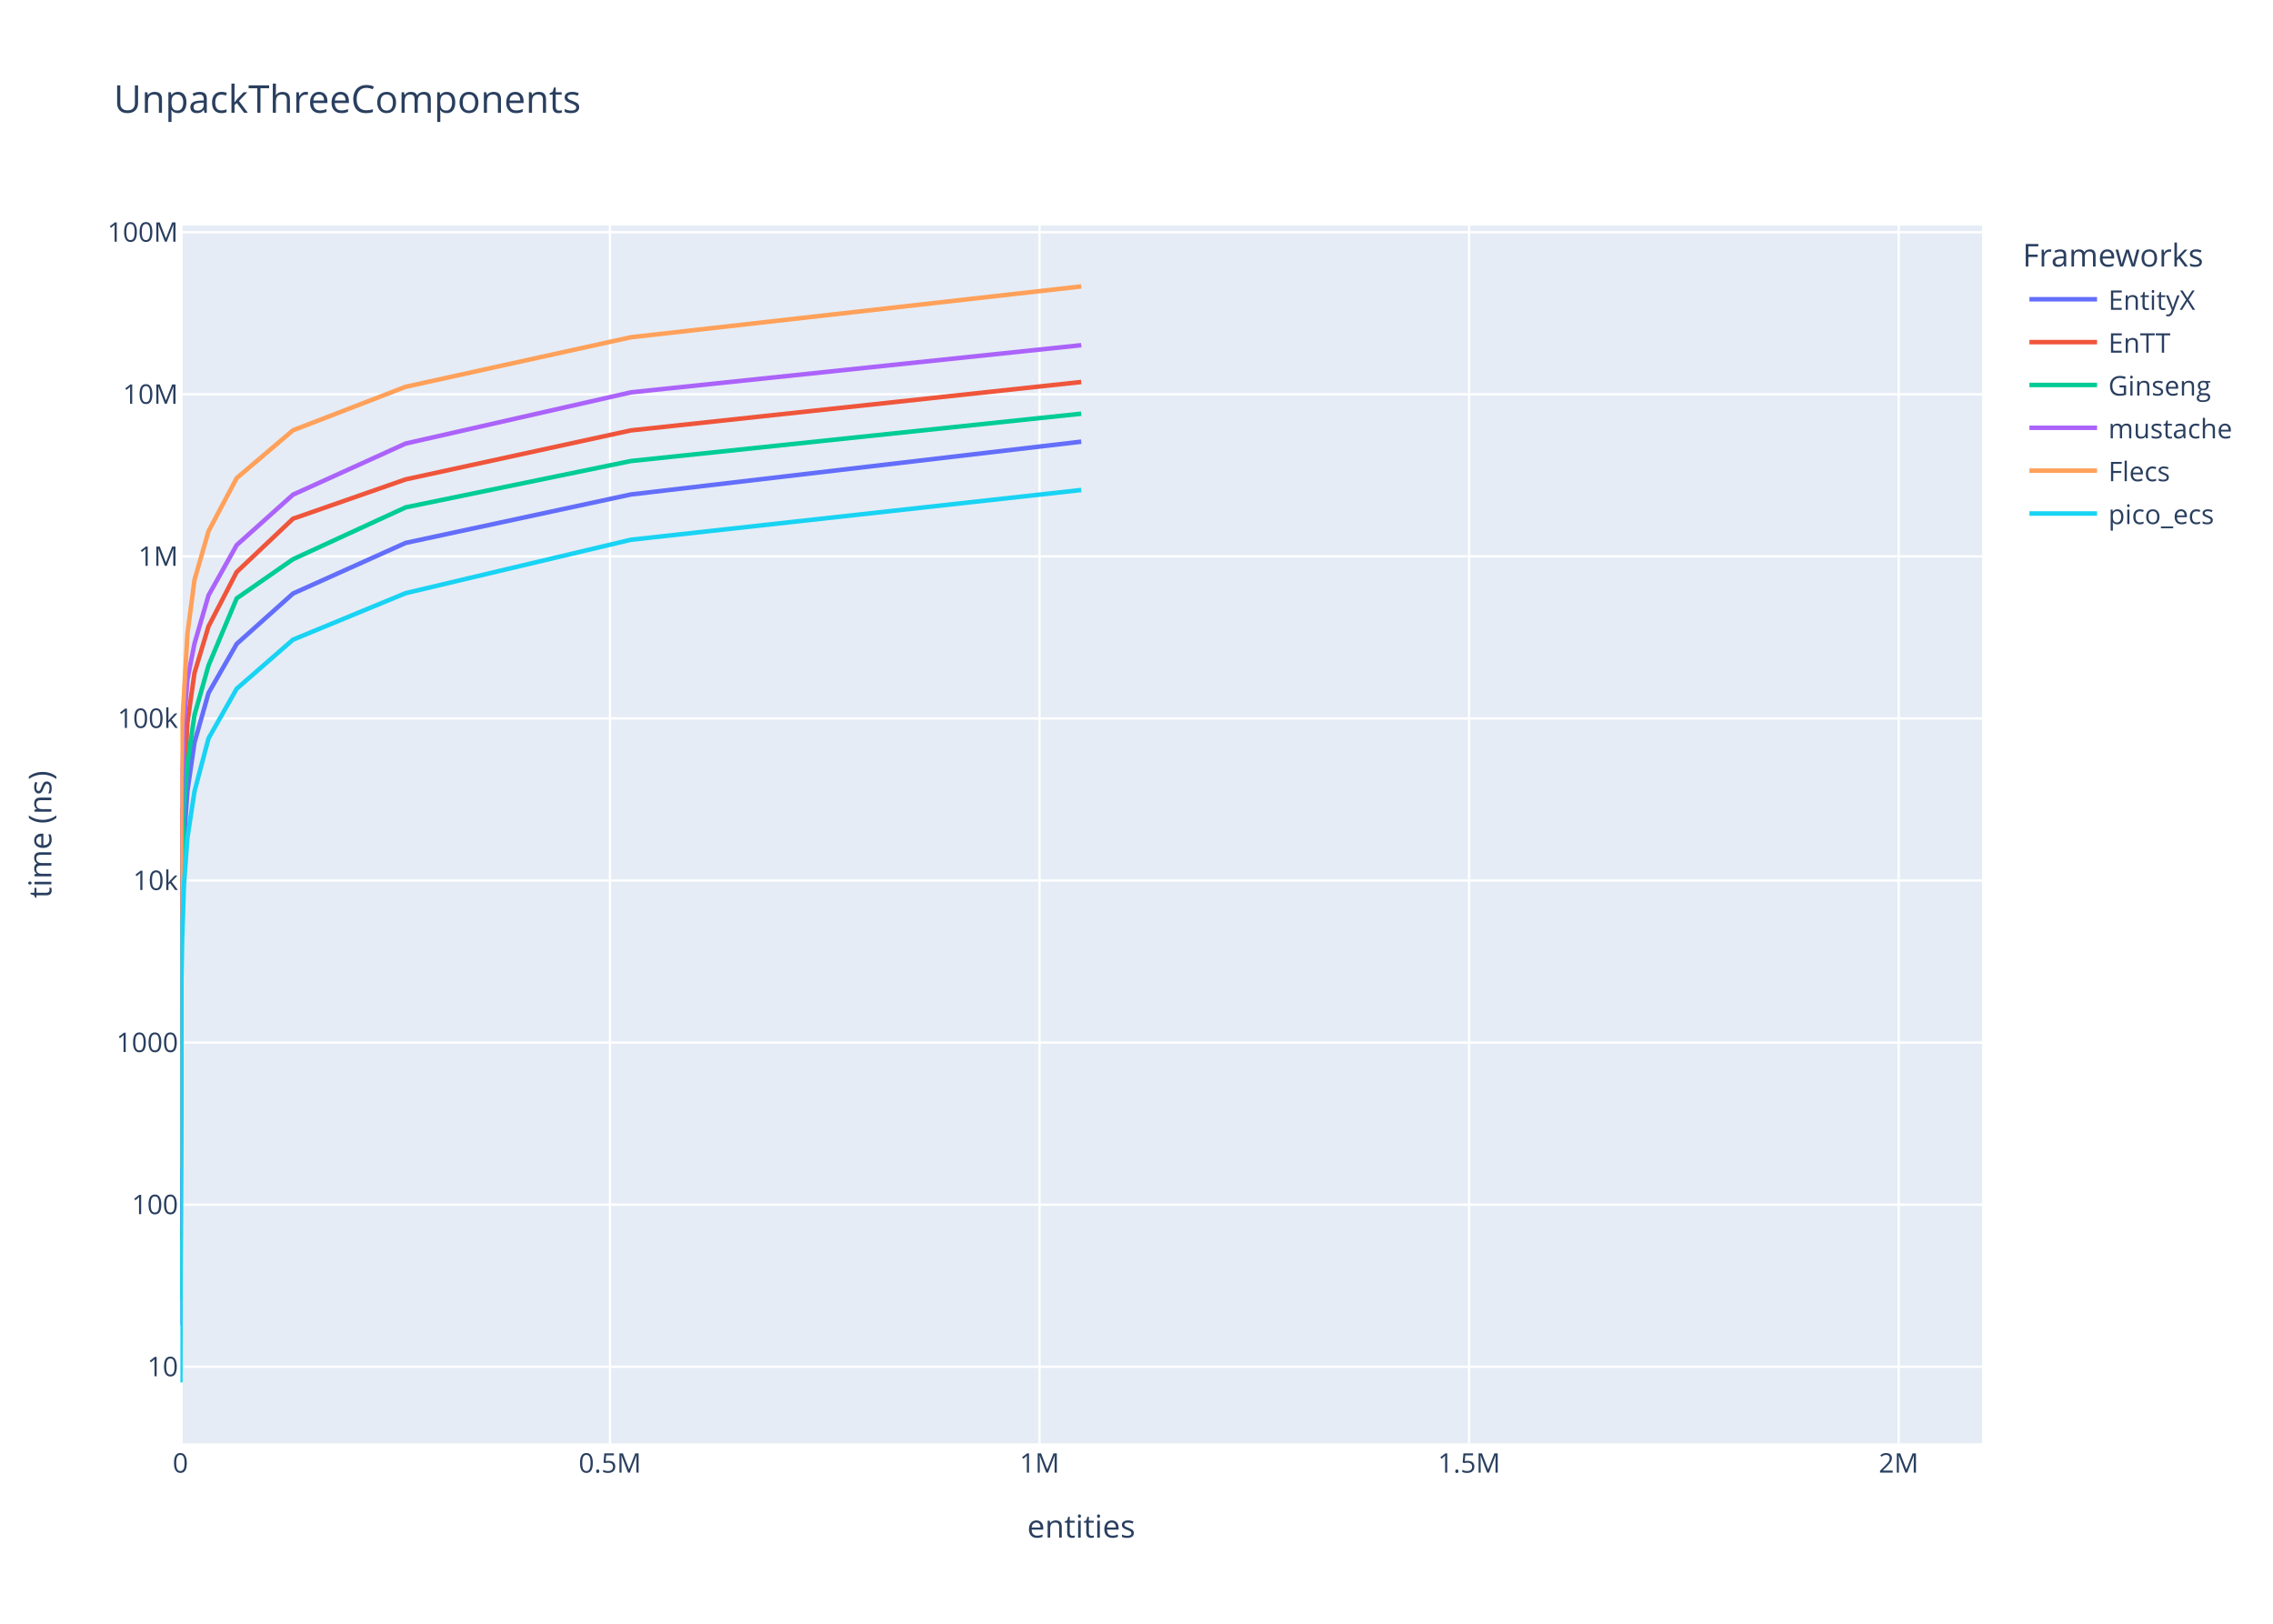
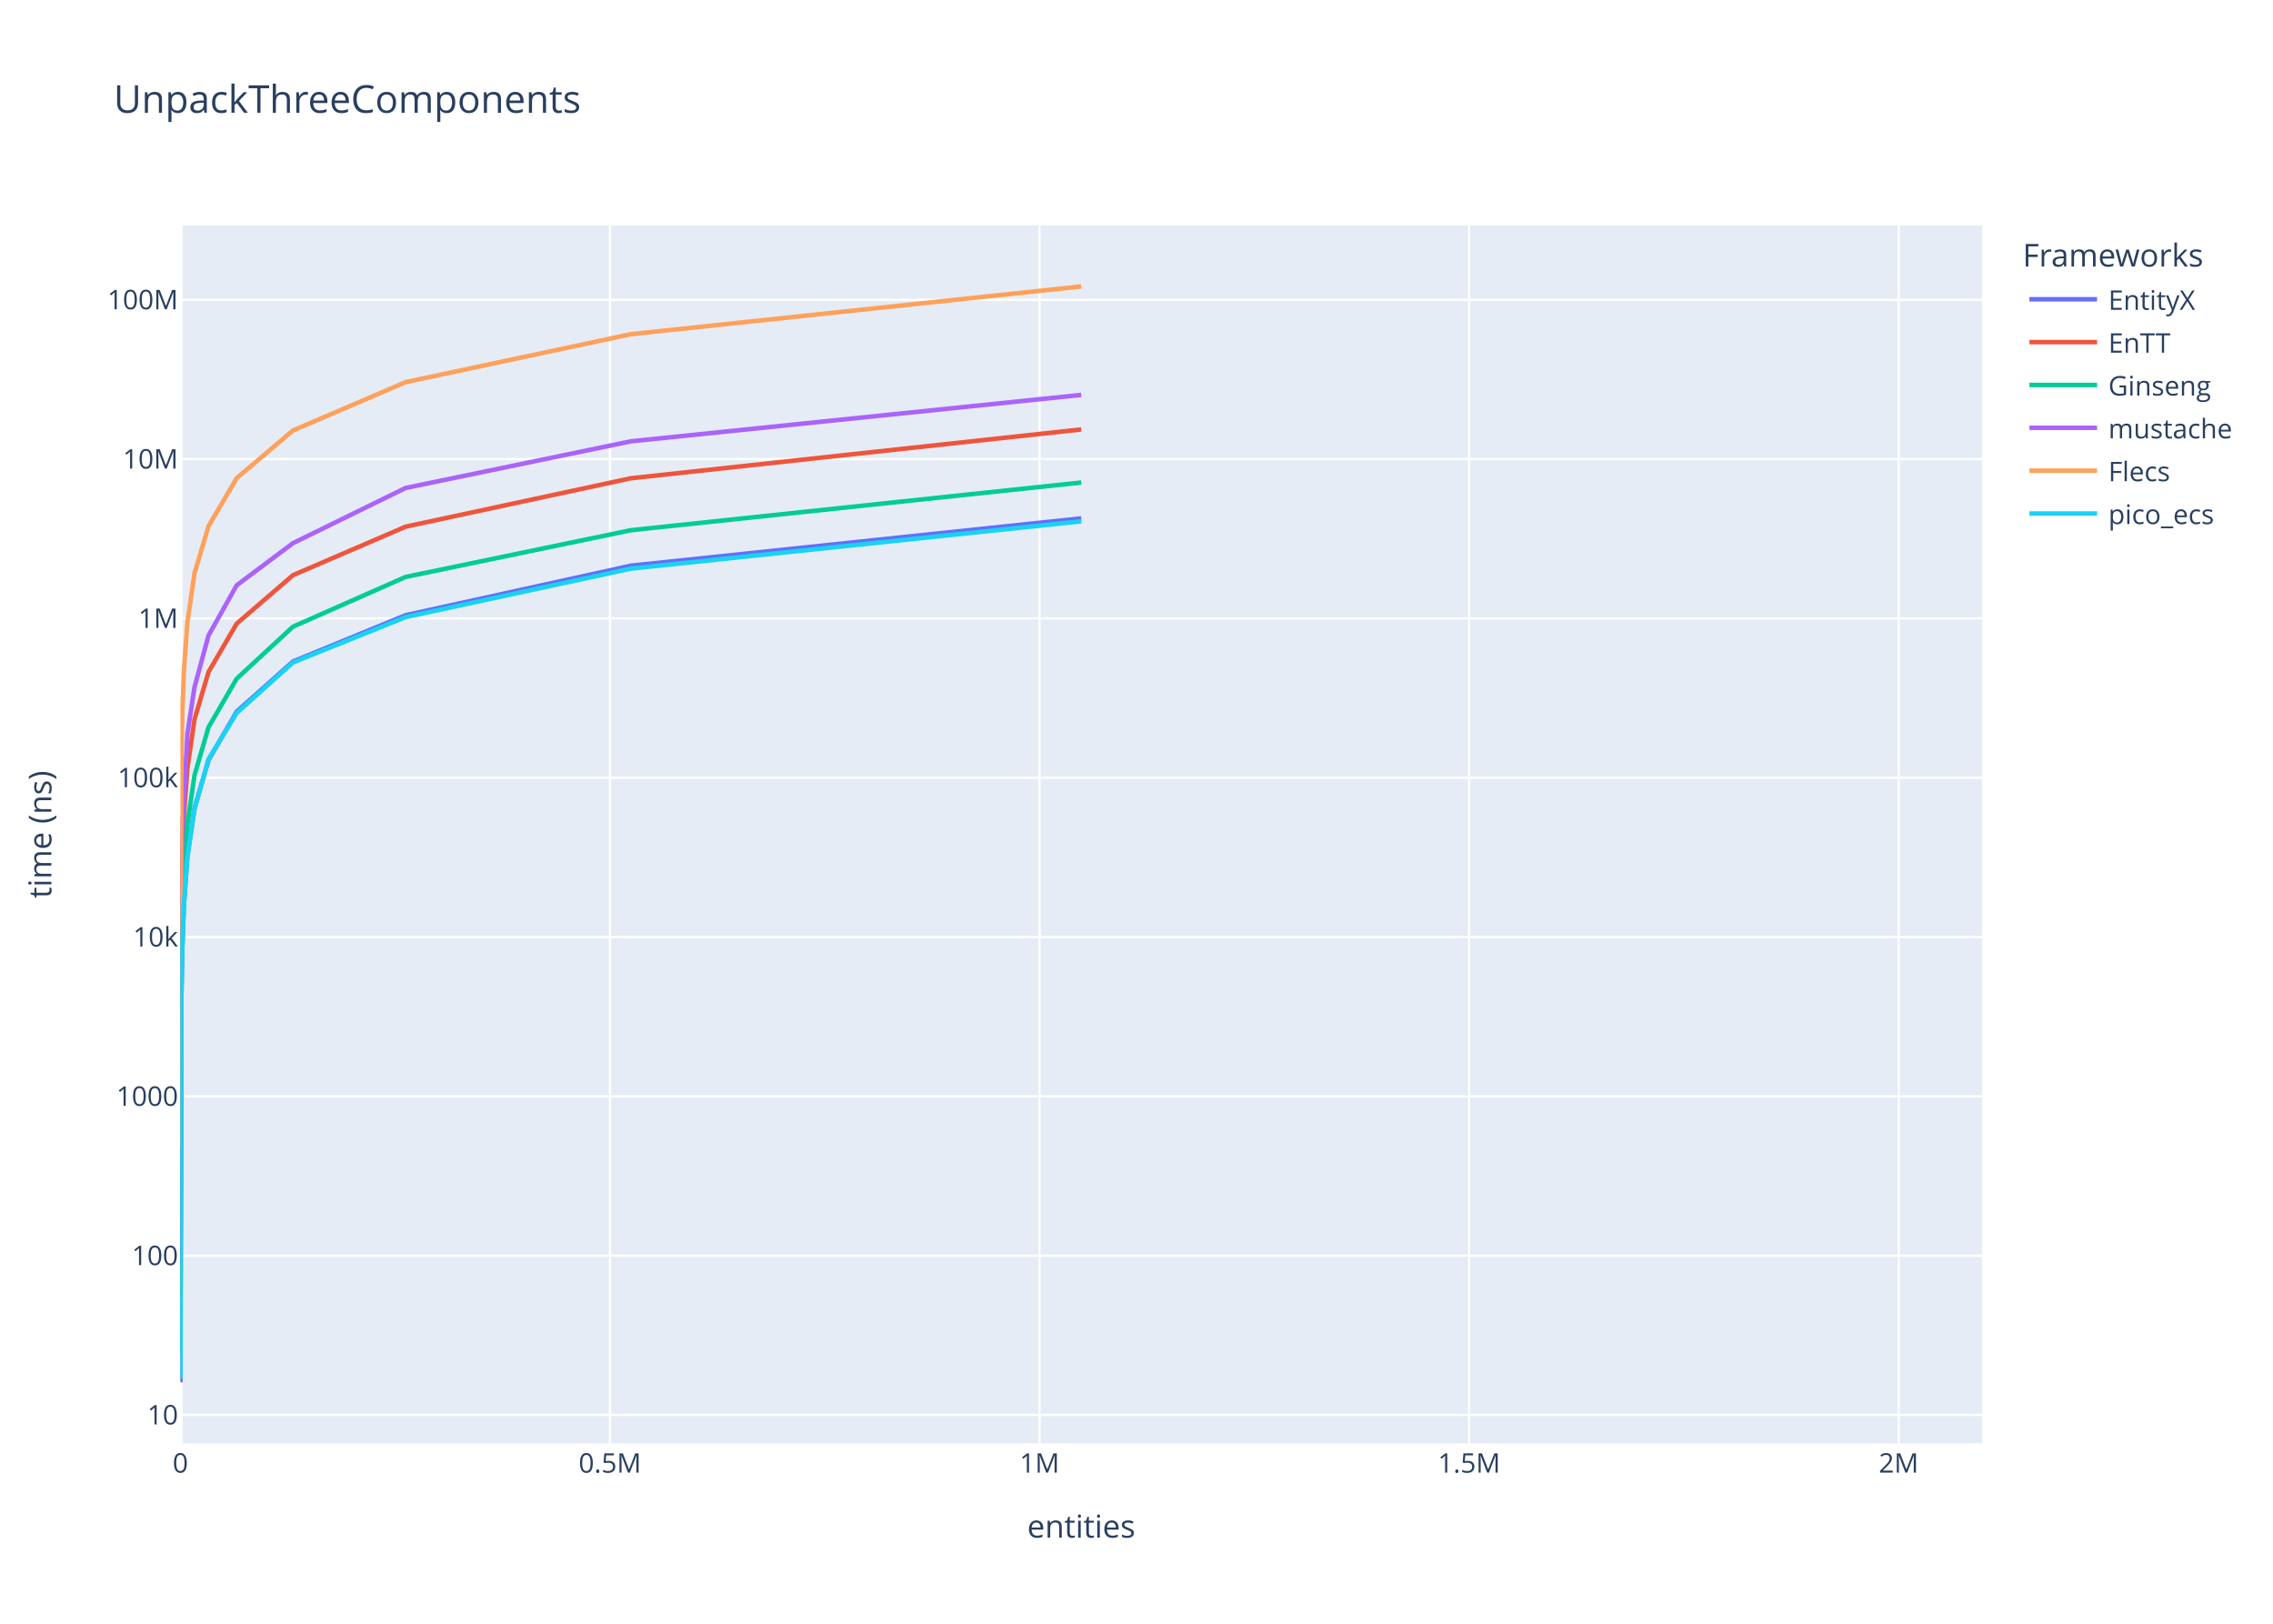
<svg xmlns="http://www.w3.org/2000/svg" class="main-svg" width="1008" height="720" style="" viewBox="0 0 1008 720">
  <rect x="0" y="0" width="1008" height="720" style="fill: rgb(255, 255, 255); fill-opacity: 1;" />
-   <defs id="defs-d23eb4">
+   <defs id="defs-3fa588">
    <g class="clips">
-       <clipPath id="clipd23eb4xyplot" class="plotclip">
+       <clipPath id="clip3fa588xyplot" class="plotclip">
        <rect width="799" height="540" />
      </clipPath>
-       <clipPath class="axesclip" id="clipd23eb4x">
+       <clipPath class="axesclip" id="clip3fa588x">
        <rect x="80" y="0" width="799" height="720" />
      </clipPath>
-       <clipPath class="axesclip" id="clipd23eb4y">
+       <clipPath class="axesclip" id="clip3fa588y">
        <rect x="0" y="100" width="1008" height="540" />
      </clipPath>
-       <clipPath class="axesclip" id="clipd23eb4xy">
+       <clipPath class="axesclip" id="clip3fa588xy">
        <rect x="80" y="100" width="799" height="540" />
      </clipPath>
    </g>
    <g class="gradients" />
    <g class="patterns" />
  </defs>
  <g class="bglayer">
    <rect class="bg" x="80" y="100" width="799" height="540" style="fill: rgb(229, 236, 246); fill-opacity: 1; stroke-width: 0;" />
  </g>
  <g class="layer-below">
    <g class="imagelayer" />
    <g class="shapelayer" />
  </g>
  <g class="cartesianlayer">
    <g class="subplot xy">
      <g class="layer-subplot">
        <g class="shapelayer" />
        <g class="imagelayer" />
      </g>
      <g class="minor-gridlayer">
        <g class="x" />
        <g class="y" />
      </g>
      <g class="gridlayer">
        <g class="x">
          <path class="xgrid crisp" transform="translate(270.5,0)" d="M0,100v540" style="stroke: rgb(255, 255, 255); stroke-opacity: 1; stroke-width: 1px;" />
          <path class="xgrid crisp" transform="translate(460.99,0)" d="M0,100v540" style="stroke: rgb(255, 255, 255); stroke-opacity: 1; stroke-width: 1px;" />
          <path class="xgrid crisp" transform="translate(651.49,0)" d="M0,100v540" style="stroke: rgb(255, 255, 255); stroke-opacity: 1; stroke-width: 1px;" />
          <path class="xgrid crisp" transform="translate(841.99,0)" d="M0,100v540" style="stroke: rgb(255, 255, 255); stroke-opacity: 1; stroke-width: 1px;" />
        </g>
        <g class="y">
-           <path class="ygrid crisp" transform="translate(0,606.04)" d="M80,0h799" style="stroke: rgb(255, 255, 255); stroke-opacity: 1; stroke-width: 1px;" />
-           <path class="ygrid crisp" transform="translate(0,534.17)" d="M80,0h799" style="stroke: rgb(255, 255, 255); stroke-opacity: 1; stroke-width: 1px;" />
-           <path class="ygrid crisp" transform="translate(0,462.3)" d="M80,0h799" style="stroke: rgb(255, 255, 255); stroke-opacity: 1; stroke-width: 1px;" />
-           <path class="ygrid crisp" transform="translate(0,390.44)" d="M80,0h799" style="stroke: rgb(255, 255, 255); stroke-opacity: 1; stroke-width: 1px;" />
-           <path class="ygrid crisp" transform="translate(0,318.57)" d="M80,0h799" style="stroke: rgb(255, 255, 255); stroke-opacity: 1; stroke-width: 1px;" />
-           <path class="ygrid crisp" transform="translate(0,246.7)" d="M80,0h799" style="stroke: rgb(255, 255, 255); stroke-opacity: 1; stroke-width: 1px;" />
-           <path class="ygrid crisp" transform="translate(0,174.84)" d="M80,0h799" style="stroke: rgb(255, 255, 255); stroke-opacity: 1; stroke-width: 1px;" />
-           <path class="ygrid crisp" transform="translate(0,102.97)" d="M80,0h799" style="stroke: rgb(255, 255, 255); stroke-opacity: 1; stroke-width: 1px;" />
+           <path class="ygrid crisp" transform="translate(0,627.42)" d="M80,0h799" style="stroke: rgb(255, 255, 255); stroke-opacity: 1; stroke-width: 1px;" />
+           <path class="ygrid crisp" transform="translate(0,556.78)" d="M80,0h799" style="stroke: rgb(255, 255, 255); stroke-opacity: 1; stroke-width: 1px;" />
+           <path class="ygrid crisp" transform="translate(0,486.14)" d="M80,0h799" style="stroke: rgb(255, 255, 255); stroke-opacity: 1; stroke-width: 1px;" />
+           <path class="ygrid crisp" transform="translate(0,415.5)" d="M80,0h799" style="stroke: rgb(255, 255, 255); stroke-opacity: 1; stroke-width: 1px;" />
+           <path class="ygrid crisp" transform="translate(0,344.86)" d="M80,0h799" style="stroke: rgb(255, 255, 255); stroke-opacity: 1; stroke-width: 1px;" />
+           <path class="ygrid crisp" transform="translate(0,274.21)" d="M80,0h799" style="stroke: rgb(255, 255, 255); stroke-opacity: 1; stroke-width: 1px;" />
+           <path class="ygrid crisp" transform="translate(0,203.57)" d="M80,0h799" style="stroke: rgb(255, 255, 255); stroke-opacity: 1; stroke-width: 1px;" />
+           <path class="ygrid crisp" transform="translate(0,132.93)" d="M80,0h799" style="stroke: rgb(255, 255, 255); stroke-opacity: 1; stroke-width: 1px;" />
        </g>
      </g>
      <g class="zerolinelayer">
        <path class="xzl zl crisp" transform="translate(80,0)" d="M0,100v540" style="stroke: rgb(255, 255, 255); stroke-opacity: 1; stroke-width: 2px;" />
      </g>
      <path class="xlines-below" />
      <path class="ylines-below" />
      <g class="overlines-below" />
      <g class="xaxislayer-below" />
      <g class="yaxislayer-below" />
      <g class="overaxes-below" />
-       <g class="plot" transform="translate(80,100)" clip-path="url(#clipd23eb4xyplot)">
+       <g class="plot" transform="translate(80,100)" clip-path="url(#clip3fa588xyplot)">
        <g class="scatterlayer mlayer">
-           <g class="trace scatter traceb24163" style="stroke-miterlimit: 2; opacity: 1;">
-             <g class="fills" />
-             <g class="errorbars" />
-             <g class="lines">
-               <path class="js-line" d="M0,487.69L0.39,315.57L0.78,294.07L1.56,272.54L3.12,250.66L6.24,229.27L12.48,207.29L24.97,185.51L49.94,163.18L99.88,140.74L199.75,119.26L399.5,95.84" style="vector-effect: non-scaling-stroke; fill: none; stroke: rgb(99, 110, 250); stroke-opacity: 1; stroke-width: 2px; opacity: 1;" />
-             </g>
-             <g class="points" />
-             <g class="text" />
-           </g>
-           <g class="trace scatter tracef233f9" style="stroke-miterlimit: 2; opacity: 1;">
-             <g class="fills" />
-             <g class="errorbars" />
-             <g class="lines">
-               <path class="js-line" d="M0,449.09L0.39,283.58L0.78,264.14L3.12,220.38L6.24,198.41L12.48,177.72L24.97,153.62L49.94,130.01L99.88,112.57L199.75,90.85L399.5,69.38" style="vector-effect: non-scaling-stroke; fill: none; stroke: rgb(239, 85, 59); stroke-opacity: 1; stroke-width: 2px; opacity: 1;" />
-             </g>
-             <g class="points" />
-             <g class="text" />
-           </g>
-           <g class="trace scatter trace6d83c8" style="stroke-miterlimit: 2; opacity: 1;">
-             <g class="fills" />
-             <g class="errorbars" />
-             <g class="lines">
-               <path class="js-line" d="M0,476.21L0.39,302.86L0.78,282.89L1.56,258.52L3.12,238.74L6.24,217.1L12.48,195.07L24.97,165.32L49.94,147.97L99.88,124.98L199.75,104.43L399.5,83.44" style="vector-effect: non-scaling-stroke; fill: none; stroke: rgb(0, 204, 150); stroke-opacity: 1; stroke-width: 2px; opacity: 1;" />
-             </g>
-             <g class="points" />
-             <g class="text" />
-           </g>
-           <g class="trace scatter tracee3c610" style="stroke-miterlimit: 2; opacity: 1;">
-             <g class="fills" />
-             <g class="errorbars" />
-             <g class="lines">
-               <path class="js-line" d="M0,443.99L0.39,272.16L0.78,250.13L1.56,221.24L3.12,201.22L6.24,185.41L12.48,163.98L24.97,141.69L49.94,119.34L99.88,96.68L199.75,73.98L399.5,53.06" style="vector-effect: non-scaling-stroke; fill: none; stroke: rgb(171, 99, 250); stroke-opacity: 1; stroke-width: 2px; opacity: 1;" />
-             </g>
-             <g class="points" />
-             <g class="text" />
-           </g>
-           <g class="trace scatter trace395a37" style="stroke-miterlimit: 2; opacity: 1;">
-             <g class="fills" />
-             <g class="errorbars" />
-             <g class="lines">
-               <path class="js-line" d="M0,418.16L0.39,246.13L0.78,221.65L3.12,181.09L6.24,157.22L12.48,135.53L24.97,111.99L49.94,90.79L99.88,71.51L199.75,49.55L399.5,27" style="vector-effect: non-scaling-stroke; fill: none; stroke: rgb(255, 161, 90); stroke-opacity: 1; stroke-width: 2px; opacity: 1;" />
-             </g>
-             <g class="points" />
-             <g class="text" />
-           </g>
-           <g class="trace scatter tracea78470" style="stroke-miterlimit: 2; opacity: 1;">
-             <g class="fills" />
-             <g class="errorbars" />
-             <g class="lines">
-               <path class="js-line" d="M0,513L0.39,337.55L0.78,316.34L1.56,292.59L3.12,271.41L6.24,250.96L12.48,227.4L24.97,205.39L49.94,183.64L99.88,163.02L199.75,139.34L399.5,117.27" style="vector-effect: non-scaling-stroke; fill: none; stroke: rgb(25, 211, 243); stroke-opacity: 1; stroke-width: 2px; opacity: 1;" />
+           <g class="trace scatter traced778cc" style="stroke-miterlimit: 2; opacity: 1;">
+             <g class="fills" />
+             <g class="errorbars" />
+             <g class="lines">
+               <path class="js-line" d="M0,513L0.39,343.47L0.78,322.18L1.56,300.99L3.12,279.4L6.24,258.36L12.48,237.04L24.97,215.53L49.94,193.31L99.88,172.8L199.75,150.84L399.5,129.86" style="vector-effect: non-scaling-stroke; fill: none; stroke: rgb(99, 110, 250); stroke-opacity: 1; stroke-width: 2px; opacity: 1;" />
+             </g>
+             <g class="points" />
+             <g class="text" />
+           </g>
+           <g class="trace scatter trace5a77ff" style="stroke-miterlimit: 2; opacity: 1;">
+             <g class="fills" />
+             <g class="errorbars" />
+             <g class="lines">
+               <path class="js-line" d="M0,474.57L0.39,304.48L0.78,283.21L1.56,261.94L3.12,240.56L6.24,219.06L12.48,197.95L24.97,176.53L49.94,155.04L99.88,133.54L199.75,112.07L399.5,90.42" style="vector-effect: non-scaling-stroke; fill: none; stroke: rgb(239, 85, 59); stroke-opacity: 1; stroke-width: 2px; opacity: 1;" />
+             </g>
+             <g class="points" />
+             <g class="text" />
+           </g>
+           <g class="trace scatter trace74b847" style="stroke-miterlimit: 2; opacity: 1;">
+             <g class="fills" />
+             <g class="errorbars" />
+             <g class="lines">
+               <path class="js-line" d="M0,500.56L0.39,329.6L0.78,308.26L1.56,286.7L3.12,265.29L6.24,243.85L12.48,222.45L24.97,200.94L49.94,177.87L99.88,155.83L199.75,135.11L399.5,113.96" style="vector-effect: non-scaling-stroke; fill: none; stroke: rgb(0, 204, 150); stroke-opacity: 1; stroke-width: 2px; opacity: 1;" />
+             </g>
+             <g class="points" />
+             <g class="text" />
+           </g>
+           <g class="trace scatter trace587167" style="stroke-miterlimit: 2; opacity: 1;">
+             <g class="fills" />
+             <g class="errorbars" />
+             <g class="lines">
+               <path class="js-line" d="M0,457.4L0.39,289.71L0.78,268.67L3.12,225.25L6.24,204.78L12.48,181.76L24.97,159.52L49.94,140.83L99.88,116.37L199.75,95.69L399.5,75.11" style="vector-effect: non-scaling-stroke; fill: none; stroke: rgb(171, 99, 250); stroke-opacity: 1; stroke-width: 2px; opacity: 1;" />
+             </g>
+             <g class="points" />
+             <g class="text" />
+           </g>
+           <g class="trace scatter tracec3f06f" style="stroke-miterlimit: 2; opacity: 1;">
+             <g class="fills" />
+             <g class="errorbars" />
+             <g class="lines">
+               <path class="js-line" d="M0,409.24L0.39,239.43L0.78,218.39L1.56,197.17L3.12,175.83L6.24,154.25L12.48,133.3L24.97,112.02L49.94,90.86L99.88,69.45L199.75,48.18L399.5,27" style="vector-effect: non-scaling-stroke; fill: none; stroke: rgb(255, 161, 90); stroke-opacity: 1; stroke-width: 2px; opacity: 1;" />
+             </g>
+             <g class="points" />
+             <g class="text" />
+           </g>
+           <g class="trace scatter trace4baa64" style="stroke-miterlimit: 2; opacity: 1;">
+             <g class="fills" />
+             <g class="errorbars" />
+             <g class="lines">
+               <path class="js-line" d="M0,511.14L0.39,343.7L0.78,322.22L1.56,300.99L3.12,279.82L6.24,258.79L12.48,236.62L24.97,216.15L49.94,193.74L99.88,173.64L199.75,152.14L399.5,131.15" style="vector-effect: non-scaling-stroke; fill: none; stroke: rgb(25, 211, 243); stroke-opacity: 1; stroke-width: 2px; opacity: 1;" />
            </g>
            <g class="points" />
            <g class="text" />
          </g>
        </g>
      </g>
      <g class="overplot" />
      <path class="xlines-above crisp" d="M0,0" style="fill: none;" />
      <path class="ylines-above crisp" d="M0,0" style="fill: none;" />
      <g class="overlines-above" />
      <g class="xaxislayer-above">
        <g class="xtick">
          <text text-anchor="middle" x="0" y="653" transform="translate(80,0)" style="font-family: 'Open Sans', verdana, arial, sans-serif; font-size: 12px; fill: rgb(42, 63, 95); fill-opacity: 1; white-space: pre; opacity: 1;">0</text>
        </g>
        <g class="xtick">
          <text text-anchor="middle" x="0" y="653" style="font-family: 'Open Sans', verdana, arial, sans-serif; font-size: 12px; fill: rgb(42, 63, 95); fill-opacity: 1; white-space: pre; opacity: 1;" transform="translate(270.5,0)">0.5M</text>
        </g>
        <g class="xtick">
          <text text-anchor="middle" x="0" y="653" style="font-family: 'Open Sans', verdana, arial, sans-serif; font-size: 12px; fill: rgb(42, 63, 95); fill-opacity: 1; white-space: pre; opacity: 1;" transform="translate(460.99,0)">1M</text>
        </g>
        <g class="xtick">
          <text text-anchor="middle" x="0" y="653" style="font-family: 'Open Sans', verdana, arial, sans-serif; font-size: 12px; fill: rgb(42, 63, 95); fill-opacity: 1; white-space: pre; opacity: 1;" transform="translate(651.49,0)">1.5M</text>
        </g>
        <g class="xtick">
          <text text-anchor="middle" x="0" y="653" style="font-family: 'Open Sans', verdana, arial, sans-serif; font-size: 12px; fill: rgb(42, 63, 95); fill-opacity: 1; white-space: pre; opacity: 1;" transform="translate(841.99,0)">2M</text>
        </g>
      </g>
      <g class="yaxislayer-above">
        <g class="ytick">
-           <text text-anchor="end" x="79" y="4.2" transform="translate(0,606.04)" style="font-family: 'Open Sans', verdana, arial, sans-serif; font-size: 12px; fill: rgb(42, 63, 95); fill-opacity: 1; white-space: pre; opacity: 1;">10</text>
-         </g>
-         <g class="ytick">
-           <text text-anchor="end" x="79" y="4.2" style="font-family: 'Open Sans', verdana, arial, sans-serif; font-size: 12px; fill: rgb(42, 63, 95); fill-opacity: 1; white-space: pre; opacity: 1;" transform="translate(0,534.17)">100</text>
-         </g>
-         <g class="ytick">
-           <text text-anchor="end" x="79" y="4.2" style="font-family: 'Open Sans', verdana, arial, sans-serif; font-size: 12px; fill: rgb(42, 63, 95); fill-opacity: 1; white-space: pre; opacity: 1;" transform="translate(0,462.3)">1000</text>
-         </g>
-         <g class="ytick">
-           <text text-anchor="end" x="79" y="4.2" style="font-family: 'Open Sans', verdana, arial, sans-serif; font-size: 12px; fill: rgb(42, 63, 95); fill-opacity: 1; white-space: pre; opacity: 1;" transform="translate(0,390.44)">10k</text>
-         </g>
-         <g class="ytick">
-           <text text-anchor="end" x="79" y="4.2" style="font-family: 'Open Sans', verdana, arial, sans-serif; font-size: 12px; fill: rgb(42, 63, 95); fill-opacity: 1; white-space: pre; opacity: 1;" transform="translate(0,318.57)">100k</text>
-         </g>
-         <g class="ytick">
-           <text text-anchor="end" x="79" y="4.2" style="font-family: 'Open Sans', verdana, arial, sans-serif; font-size: 12px; fill: rgb(42, 63, 95); fill-opacity: 1; white-space: pre; opacity: 1;" transform="translate(0,246.7)">1M</text>
-         </g>
-         <g class="ytick">
-           <text text-anchor="end" x="79" y="4.2" style="font-family: 'Open Sans', verdana, arial, sans-serif; font-size: 12px; fill: rgb(42, 63, 95); fill-opacity: 1; white-space: pre; opacity: 1;" transform="translate(0,174.84)">10M</text>
-         </g>
-         <g class="ytick">
-           <text text-anchor="end" x="79" y="4.2" style="font-family: 'Open Sans', verdana, arial, sans-serif; font-size: 12px; fill: rgb(42, 63, 95); fill-opacity: 1; white-space: pre; opacity: 1;" transform="translate(0,102.97)">100M</text>
+           <text text-anchor="end" x="79" y="4.2" transform="translate(0,627.42)" style="font-family: 'Open Sans', verdana, arial, sans-serif; font-size: 12px; fill: rgb(42, 63, 95); fill-opacity: 1; white-space: pre; opacity: 1;">10</text>
+         </g>
+         <g class="ytick">
+           <text text-anchor="end" x="79" y="4.2" style="font-family: 'Open Sans', verdana, arial, sans-serif; font-size: 12px; fill: rgb(42, 63, 95); fill-opacity: 1; white-space: pre; opacity: 1;" transform="translate(0,556.78)">100</text>
+         </g>
+         <g class="ytick">
+           <text text-anchor="end" x="79" y="4.2" style="font-family: 'Open Sans', verdana, arial, sans-serif; font-size: 12px; fill: rgb(42, 63, 95); fill-opacity: 1; white-space: pre; opacity: 1;" transform="translate(0,486.14)">1000</text>
+         </g>
+         <g class="ytick">
+           <text text-anchor="end" x="79" y="4.2" style="font-family: 'Open Sans', verdana, arial, sans-serif; font-size: 12px; fill: rgb(42, 63, 95); fill-opacity: 1; white-space: pre; opacity: 1;" transform="translate(0,415.5)">10k</text>
+         </g>
+         <g class="ytick">
+           <text text-anchor="end" x="79" y="4.2" style="font-family: 'Open Sans', verdana, arial, sans-serif; font-size: 12px; fill: rgb(42, 63, 95); fill-opacity: 1; white-space: pre; opacity: 1;" transform="translate(0,344.86)">100k</text>
+         </g>
+         <g class="ytick">
+           <text text-anchor="end" x="79" y="4.2" style="font-family: 'Open Sans', verdana, arial, sans-serif; font-size: 12px; fill: rgb(42, 63, 95); fill-opacity: 1; white-space: pre; opacity: 1;" transform="translate(0,274.21)">1M</text>
+         </g>
+         <g class="ytick">
+           <text text-anchor="end" x="79" y="4.2" style="font-family: 'Open Sans', verdana, arial, sans-serif; font-size: 12px; fill: rgb(42, 63, 95); fill-opacity: 1; white-space: pre; opacity: 1;" transform="translate(0,203.57)">10M</text>
+         </g>
+         <g class="ytick">
+           <text text-anchor="end" x="79" y="4.2" style="font-family: 'Open Sans', verdana, arial, sans-serif; font-size: 12px; fill: rgb(42, 63, 95); fill-opacity: 1; white-space: pre; opacity: 1;" transform="translate(0,132.93)">100M</text>
        </g>
      </g>
      <g class="overaxes-above" />
    </g>
  </g>
  <g class="polarlayer" />
  <g class="smithlayer" />
  <g class="ternarylayer" />
  <g class="geolayer" />
  <g class="funnelarealayer" />
  <g class="pielayer" />
  <g class="iciclelayer" />
  <g class="treemaplayer" />
  <g class="sunburstlayer" />
  <g class="glimages" />
-   <defs id="topdefs-d23eb4">
+   <defs id="topdefs-3fa588">
    <g class="clips" />
-     <clipPath id="legendd23eb4">
+     <clipPath id="legend3fa588">
      <rect width="101" height="143" x="0" y="0" />
    </clipPath>
  </defs>
  <g class="layer-above">
    <g class="imagelayer" />
    <g class="shapelayer" />
  </g>
  <g class="infolayer">
    <g class="legend" pointer-events="all" transform="translate(894.98,100)">
      <rect class="bg" shape-rendering="crispEdges" width="101" height="143" x="0" y="0" style="stroke: rgb(68, 68, 68); stroke-opacity: 1; fill: rgb(255, 255, 255); fill-opacity: 1; stroke-width: 0px;" />
-       <g class="scrollbox" transform="" clip-path="url(#legendd23eb4)">
+       <g class="scrollbox" transform="" clip-path="url(#legend3fa588)">
        <text class="legendtitletext" text-anchor="start" x="2" y="18.2" style="font-family: 'Open Sans', verdana, arial, sans-serif; font-size: 14px; fill: rgb(42, 63, 95); fill-opacity: 1; white-space: pre;">Frameworks</text>
        <g class="groups" transform="">
          <g class="traces" transform="translate(0,32.7)" style="opacity: 1;">
            <text class="legendtext" text-anchor="start" x="40" y="4.68" style="font-family: 'Open Sans', verdana, arial, sans-serif; font-size: 12px; fill: rgb(42, 63, 95); fill-opacity: 1; white-space: pre;">EntityX</text>
            <g class="layers" style="opacity: 1;">
              <g class="legendfill" />
              <g class="legendlines">
                <path class="js-line" d="M5,0h30" style="fill: none; stroke: rgb(99, 110, 250); stroke-opacity: 1; stroke-width: 2px;" />
              </g>
              <g class="legendsymbols">
                <g class="legendpoints" />
              </g>
            </g>
            <rect class="legendtoggle" x="0" y="-9.5" width="95.25" height="19" style="fill: rgb(0, 0, 0); fill-opacity: 0;" />
          </g>
        </g>
        <g class="groups" transform="">
          <g class="traces" transform="translate(0,51.7)" style="opacity: 1;">
            <text class="legendtext" text-anchor="start" x="40" y="4.68" style="font-family: 'Open Sans', verdana, arial, sans-serif; font-size: 12px; fill: rgb(42, 63, 95); fill-opacity: 1; white-space: pre;">EnTT</text>
            <g class="layers" style="opacity: 1;">
              <g class="legendfill" />
              <g class="legendlines">
                <path class="js-line" d="M5,0h30" style="fill: none; stroke: rgb(239, 85, 59); stroke-opacity: 1; stroke-width: 2px;" />
              </g>
              <g class="legendsymbols">
                <g class="legendpoints" />
              </g>
            </g>
            <rect class="legendtoggle" x="0" y="-9.5" width="95.25" height="19" style="fill: rgb(0, 0, 0); fill-opacity: 0;" />
          </g>
        </g>
        <g class="groups" transform="">
          <g class="traces" transform="translate(0,70.7)" style="opacity: 1;">
            <text class="legendtext" text-anchor="start" x="40" y="4.68" style="font-family: 'Open Sans', verdana, arial, sans-serif; font-size: 12px; fill: rgb(42, 63, 95); fill-opacity: 1; white-space: pre;">Ginseng</text>
            <g class="layers" style="opacity: 1;">
              <g class="legendfill" />
              <g class="legendlines">
                <path class="js-line" d="M5,0h30" style="fill: none; stroke: rgb(0, 204, 150); stroke-opacity: 1; stroke-width: 2px;" />
              </g>
              <g class="legendsymbols">
                <g class="legendpoints" />
              </g>
            </g>
            <rect class="legendtoggle" x="0" y="-9.5" width="95.25" height="19" style="fill: rgb(0, 0, 0); fill-opacity: 0;" />
          </g>
        </g>
        <g class="groups" transform="">
          <g class="traces" transform="translate(0,89.7)" style="opacity: 1;">
            <text class="legendtext" text-anchor="start" x="40" y="4.68" style="font-family: 'Open Sans', verdana, arial, sans-serif; font-size: 12px; fill: rgb(42, 63, 95); fill-opacity: 1; white-space: pre;">mustache</text>
            <g class="layers" style="opacity: 1;">
              <g class="legendfill" />
              <g class="legendlines">
                <path class="js-line" d="M5,0h30" style="fill: none; stroke: rgb(171, 99, 250); stroke-opacity: 1; stroke-width: 2px;" />
              </g>
              <g class="legendsymbols">
                <g class="legendpoints" />
              </g>
            </g>
            <rect class="legendtoggle" x="0" y="-9.5" width="95.25" height="19" style="fill: rgb(0, 0, 0); fill-opacity: 0;" />
          </g>
        </g>
        <g class="groups" transform="">
          <g class="traces" transform="translate(0,108.7)" style="opacity: 1;">
            <text class="legendtext" text-anchor="start" x="40" y="4.68" style="font-family: 'Open Sans', verdana, arial, sans-serif; font-size: 12px; fill: rgb(42, 63, 95); fill-opacity: 1; white-space: pre;">Flecs</text>
            <g class="layers" style="opacity: 1;">
              <g class="legendfill" />
              <g class="legendlines">
                <path class="js-line" d="M5,0h30" style="fill: none; stroke: rgb(255, 161, 90); stroke-opacity: 1; stroke-width: 2px;" />
              </g>
              <g class="legendsymbols">
                <g class="legendpoints" />
              </g>
            </g>
            <rect class="legendtoggle" x="0" y="-9.5" width="95.25" height="19" style="fill: rgb(0, 0, 0); fill-opacity: 0;" />
          </g>
        </g>
        <g class="groups" transform="">
          <g class="traces" transform="translate(0,127.7)" style="opacity: 1;">
            <text class="legendtext" text-anchor="start" x="40" y="4.68" style="font-family: 'Open Sans', verdana, arial, sans-serif; font-size: 12px; fill: rgb(42, 63, 95); fill-opacity: 1; white-space: pre;">pico_ecs</text>
            <g class="layers" style="opacity: 1;">
              <g class="legendfill" />
              <g class="legendlines">
                <path class="js-line" d="M5,0h30" style="fill: none; stroke: rgb(25, 211, 243); stroke-opacity: 1; stroke-width: 2px;" />
              </g>
              <g class="legendsymbols">
                <g class="legendpoints" />
              </g>
            </g>
            <rect class="legendtoggle" x="0" y="-9.5" width="95.25" height="19" style="fill: rgb(0, 0, 0); fill-opacity: 0;" />
          </g>
        </g>
      </g>
      <rect class="scrollbar" rx="20" ry="3" width="0" height="0" x="0" y="0" style="fill: rgb(128, 139, 164); fill-opacity: 1;" />
    </g>
    <g class="g-gtitle">
      <text class="gtitle" x="50.4" y="50" text-anchor="start" dy="0em" style="font-family: 'Open Sans', verdana, arial, sans-serif; font-size: 17px; fill: rgb(42, 63, 95); opacity: 1; font-weight: normal; white-space: pre;">UnpackThreeComponents</text>
    </g>
    <g class="g-xtitle">
      <text class="xtitle" x="479.5" y="681.8" text-anchor="middle" style="font-family: 'Open Sans', verdana, arial, sans-serif; font-size: 14px; fill: rgb(42, 63, 95); opacity: 1; font-weight: normal; white-space: pre;">entities</text>
    </g>
    <g class="g-ytitle">
      <text class="ytitle" transform="rotate(-90,22.77813,370)" x="22.778" y="370" text-anchor="middle" style="font-family: 'Open Sans', verdana, arial, sans-serif; font-size: 14px; fill: rgb(42, 63, 95); opacity: 1; font-weight: normal; white-space: pre;">time (ns)</text>
    </g>
  </g>
</svg>
